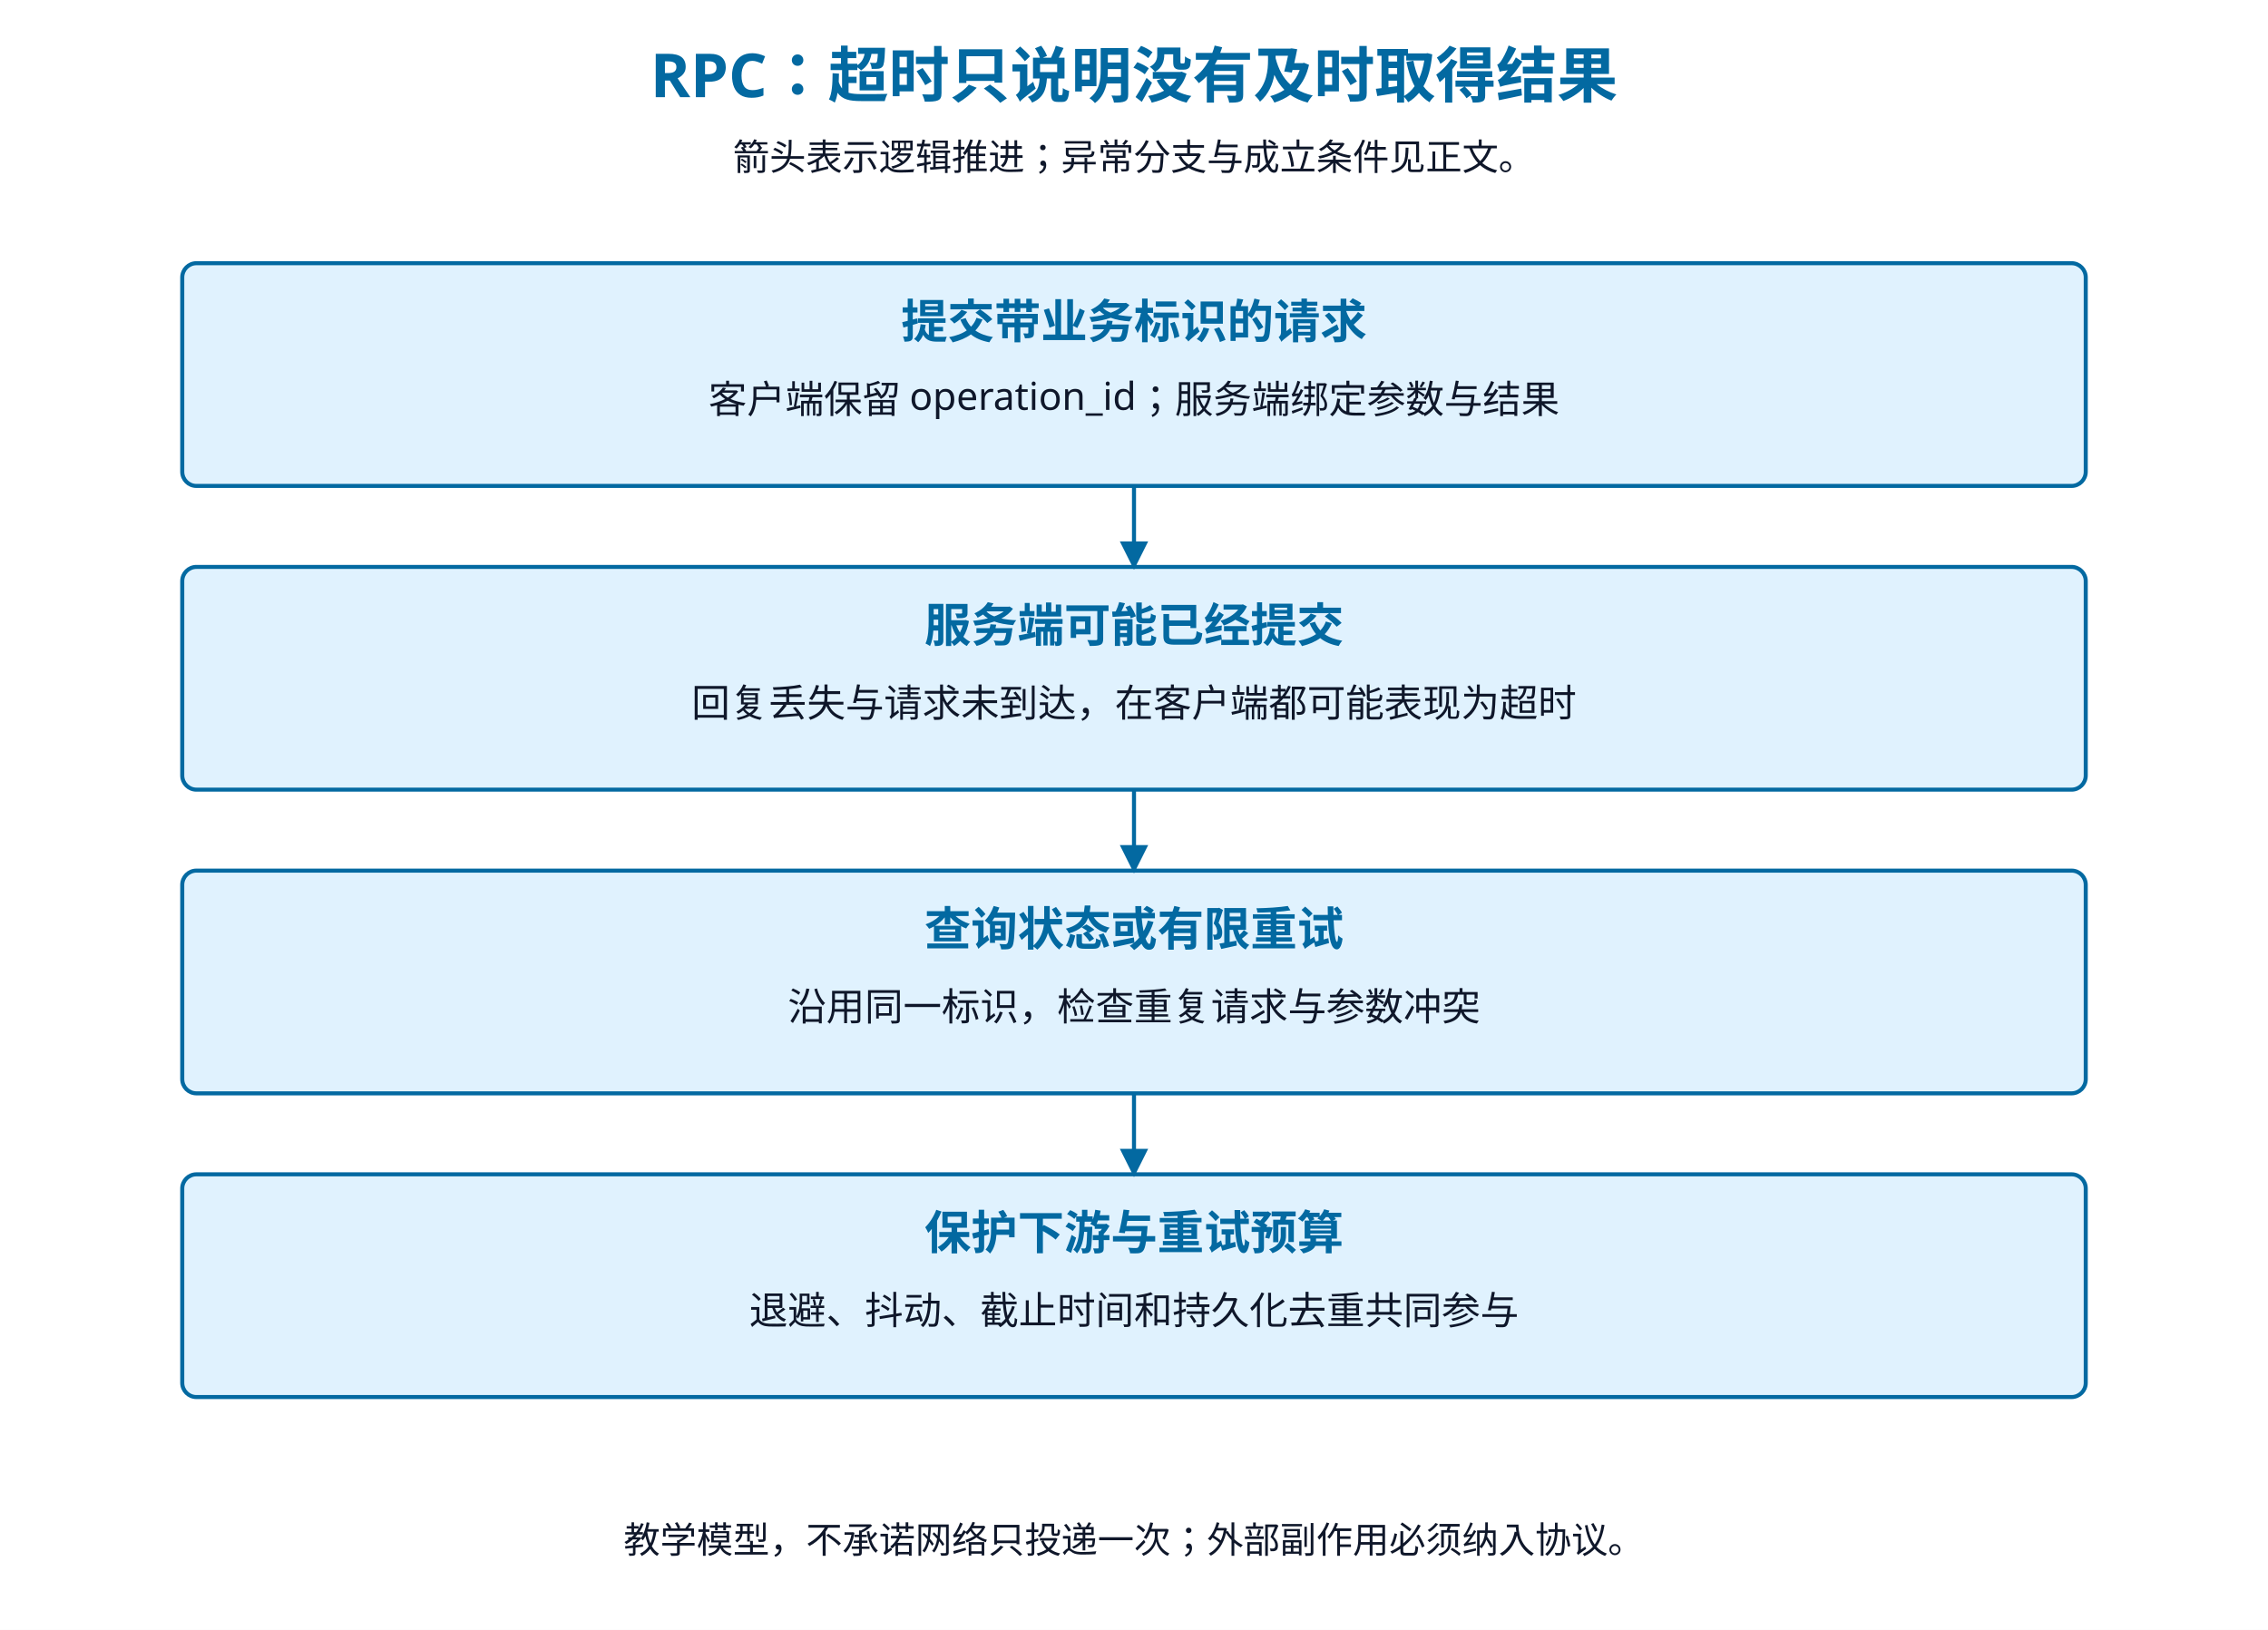
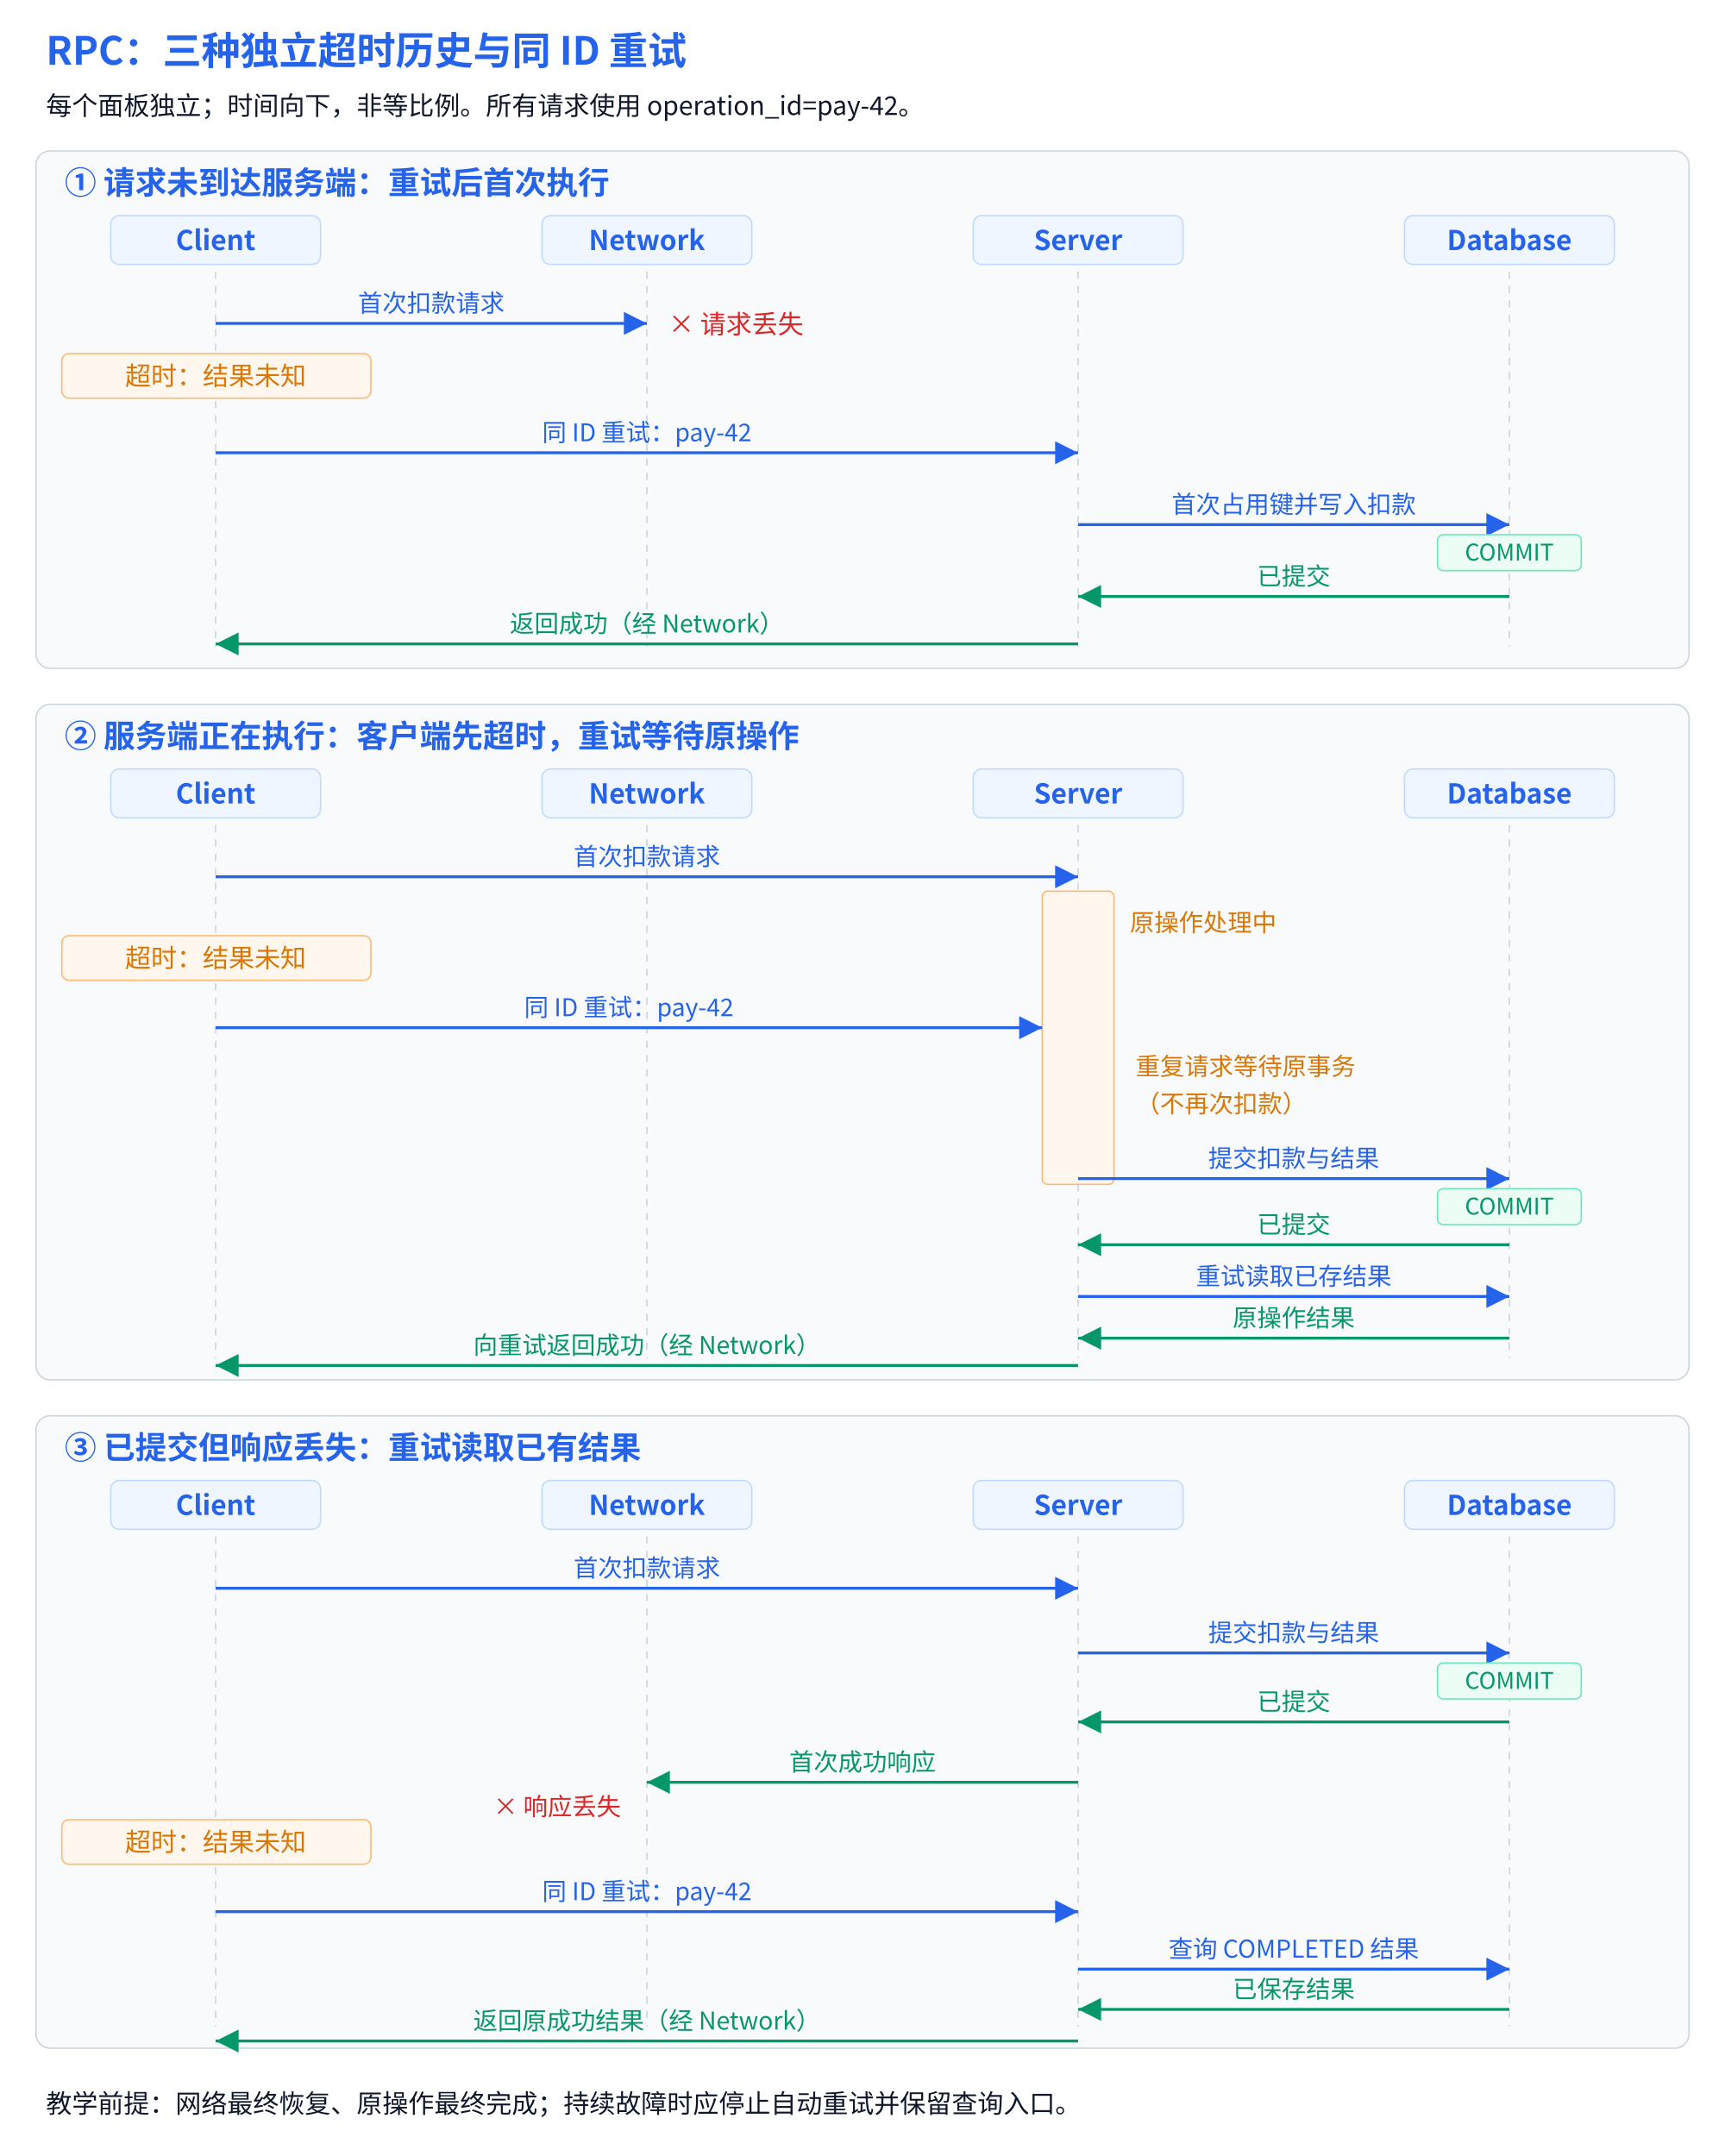
- <svg xmlns="http://www.w3.org/2000/svg" width="1120" height="805" viewBox="0 0 1120 805" role="img" aria-labelledby="title desc">
+ <svg xmlns="http://www.w3.org/2000/svg" width="1200" height="1500" viewBox="0 0 1200 1500" role="img" aria-labelledby="title desc">
  <defs>
-     <pattern id="grid" width="24" height="24" patternUnits="userSpaceOnUse">
-       <path d="M24 0H0V24" fill="none" stroke="#E7F1F8" stroke-width="1" />
-     </pattern>
-     <marker id="arrow" viewBox="0 0 10 10" refX="9" refY="5" markerWidth="7" markerHeight="7" orient="auto">
-       <path d="M0 0L10 5L0 10Z" fill="#0369A1" />
+     <marker id="blue" viewBox="0 0 10 10" refX="10" refY="5" markerWidth="8" markerHeight="8" orient="auto-start-reverse">
+       <path d="M0 0L10 5L0 10Z" fill="#2563EB" />
+     </marker>
+     <marker id="purple" viewBox="0 0 10 10" refX="10" refY="5" markerWidth="8" markerHeight="8" orient="auto-start-reverse">
+       <path d="M0 0L10 5L0 10Z" fill="#7C3AED" />
+     </marker>
+     <marker id="green" viewBox="0 0 10 10" refX="10" refY="5" markerWidth="8" markerHeight="8" orient="auto-start-reverse">
+       <path d="M0 0L10 5L0 10Z" fill="#059669" />
+     </marker>
+     <marker id="orange" viewBox="0 0 10 10" refX="10" refY="5" markerWidth="8" markerHeight="8" orient="auto-start-reverse">
+       <path d="M0 0L10 5L0 10Z" fill="#D97706" />
+     </marker>
+     <marker id="red" viewBox="0 0 10 10" refX="10" refY="5" markerWidth="8" markerHeight="8" orient="auto-start-reverse">
+       <path d="M0 0L10 5L0 10Z" fill="#DC2626" />
    </marker>
  </defs>
-   <rect width="100%" height="100%" fill="#FFFFFF" />
-   <g font-family="Microsoft YaHei,Segoe UI,sans-serif">
-     <text x="560.0" y="48" text-anchor="middle" fill="#0369A1" font-size="30" font-weight="600">
-       <tspan x="560.0" dy="0">RPC：超时只说明没有及时取得结果</tspan>
-     </text>
-     <text x="560.0" y="84" text-anchor="middle" fill="#0F172A" font-size="18" font-weight="400">
-       <tspan x="560.0" dy="0">箭头表示逻辑推进；异常分支与成立条件见正文。</tspan>
-     </text>
-     <rect x="90" y="130" width="940" height="110" rx="7" fill="#E0F2FE" stroke="#0369A1" stroke-width="2" />
-     <text x="560.0" y="167" text-anchor="middle" fill="#0369A1" font-size="23" font-weight="600">
-       <tspan x="560.0" dy="0">提交带业务标识的请求</tspan>
-     </text>
-     <text x="560.0" y="204" text-anchor="middle" fill="#0F172A" font-size="19" font-weight="400">
-       <tspan x="560.0" dy="0">客户端保留 operation_id；服务端绑定参数与结果</tspan>
-     </text>
-     <rect x="90" y="280" width="940" height="110" rx="7" fill="#E0F2FE" stroke="#0369A1" stroke-width="2" />
-     <text x="560.0" y="317" text-anchor="middle" fill="#0369A1" font-size="23" font-weight="600">
-       <tspan x="560.0" dy="0">服务端可能已经提交</tspan>
-     </text>
-     <text x="560.0" y="354" text-anchor="middle" fill="#0F172A" font-size="19" font-weight="400">
-       <tspan x="560.0" dy="0">回复丢失与请求未到达，在客户端都可能表现为超时</tspan>
-     </text>
-     <path d="M560 240 L560 280" fill="none" stroke="#0369A1" stroke-width="2" marker-end="url(#arrow)" />
-     <rect x="90" y="430" width="940" height="110" rx="7" fill="#E0F2FE" stroke="#0369A1" stroke-width="2" />
-     <text x="560.0" y="467" text-anchor="middle" fill="#0369A1" font-size="23" font-weight="600">
-       <tspan x="560.0" dy="0">查询状态或有限重试</tspan>
-     </text>
-     <text x="560.0" y="504" text-anchor="middle" fill="#0F172A" font-size="19" font-weight="400">
-       <tspan x="560.0" dy="0">沿用同一标识，检查重复请求与参数冲突</tspan>
-     </text>
-     <path d="M560 390 L560 430" fill="none" stroke="#0369A1" stroke-width="2" marker-end="url(#arrow)" />
-     <rect x="90" y="580" width="940" height="110" rx="7" fill="#E0F2FE" stroke="#0369A1" stroke-width="2" />
-     <text x="560.0" y="617" text-anchor="middle" fill="#0369A1" font-size="23" font-weight="600">
-       <tspan x="560.0" dy="0">保护下游与重试预算</tspan>
-     </text>
-     <text x="560.0" y="654" text-anchor="middle" fill="#0F172A" font-size="19" font-weight="400">
-       <tspan x="560.0" dy="0">退避、抖动、截止时间和持久化去重共同参与</tspan>
-     </text>
-     <path d="M560 540 L560 580" fill="none" stroke="#0369A1" stroke-width="2" marker-end="url(#arrow)" />
-     <text x="560.0" y="767" text-anchor="middle" fill="#0F172A" font-size="18" font-weight="400">
-       <tspan x="560.0" dy="0">教学模型，不承诺网络只投递一次；外部副作用必须纳入协议。</tspan>
-     </text>
+   <rect width="100%" height="100%" fill="#fff" />
+   <g font-family="Microsoft YaHei, Noto Sans CJK SC, Segoe UI, sans-serif" fill="#0F172A">
+     <text x="32" y="45" font-size="27" fill="#2563EB" text-anchor="start" font-weight="600">RPC：三种独立超时历史与同 ID 重试</text>
+     <text x="32" y="80" font-size="18" fill="#0F172A" text-anchor="start">每个面板独立；时间向下，非等比例。所有请求使用 operation_id=pay-42。</text>
+     <rect x="25" y="105" width="1150" height="360" rx="10" fill="#F8FAFC" stroke="#CBD5E1" />
+     <text x="45" y="135" font-size="22" fill="#2563EB" text-anchor="start" font-weight="600">① 请求未到达服务端：重试后首次执行</text>
+     <rect x="77" y="150" width="146" height="34" rx="6" fill="#EFF6FF" stroke="#BFDBFE" />
+     <text x="150" y="174" font-size="19" fill="#2563EB" text-anchor="middle" font-weight="600">Client</text>
+     <path d="M150 189V450" stroke="#CBD5E1" stroke-dasharray="5 5" />
+     <rect x="377" y="150" width="146" height="34" rx="6" fill="#EFF6FF" stroke="#BFDBFE" />
+     <text x="450" y="174" font-size="19" fill="#2563EB" text-anchor="middle" font-weight="600">Network</text>
+     <path d="M450 189V450" stroke="#CBD5E1" stroke-dasharray="5 5" />
+     <rect x="677" y="150" width="146" height="34" rx="6" fill="#EFF6FF" stroke="#BFDBFE" />
+     <text x="750" y="174" font-size="19" fill="#2563EB" text-anchor="middle" font-weight="600">Server</text>
+     <path d="M750 189V450" stroke="#CBD5E1" stroke-dasharray="5 5" />
+     <rect x="977" y="150" width="146" height="34" rx="6" fill="#EFF6FF" stroke="#BFDBFE" />
+     <text x="1050" y="174" font-size="19" fill="#2563EB" text-anchor="middle" font-weight="600">Database</text>
+     <path d="M1050 189V450" stroke="#CBD5E1" stroke-dasharray="5 5" />
+     <path d="M150 225H450" fill="none" stroke="#2563EB" stroke-width="2" marker-end="url(#blue)" />
+     <text x="300.0" y="217" font-size="17" fill="#2563EB" text-anchor="middle">首次扣款请求</text>
+     <text x="465" y="232" font-size="18" fill="#DC2626" text-anchor="start">× 请求丢失</text>
+     <rect x="43" y="246" width="215" height="31" rx="5" fill="#FFF7ED" stroke="#FDBA74" />
+     <text x="150" y="268" font-size="18" fill="#D97706" text-anchor="middle">超时：结果未知</text>
+     <path d="M150 315H750" fill="none" stroke="#2563EB" stroke-width="2" marker-end="url(#blue)" />
+     <text x="450.0" y="307" font-size="17" fill="#2563EB" text-anchor="middle">同 ID 重试：pay-42</text>
+     <path d="M750 365H1050" fill="none" stroke="#2563EB" stroke-width="2" marker-end="url(#blue)" />
+     <text x="900.0" y="357" font-size="17" fill="#2563EB" text-anchor="middle">首次占用键并写入扣款</text>
+     <rect x="1000" y="372" width="100" height="25" rx="4" fill="#ECFDF5" stroke="#6EE7B7" />
+     <text x="1050" y="390" font-size="16" fill="#059669" text-anchor="middle">COMMIT</text>
+     <path d="M1050 415H750" fill="none" stroke="#059669" stroke-width="2" marker-end="url(#green)" />
+     <text x="900.0" y="407" font-size="17" fill="#059669" text-anchor="middle">已提交</text>
+     <path d="M750 448H150" fill="none" stroke="#059669" stroke-width="2" marker-end="url(#green)" />
+     <text x="450.0" y="440" font-size="17" fill="#059669" text-anchor="middle">返回成功（经 Network）</text>
+     <rect x="25" y="490" width="1150" height="470" rx="10" fill="#F8FAFC" stroke="#CBD5E1" />
+     <text x="45" y="520" font-size="22" fill="#2563EB" text-anchor="start" font-weight="600">② 服务端正在执行：客户端先超时，重试等待原操作</text>
+     <rect x="77" y="535" width="146" height="34" rx="6" fill="#EFF6FF" stroke="#BFDBFE" />
+     <text x="150" y="559" font-size="19" fill="#2563EB" text-anchor="middle" font-weight="600">Client</text>
+     <path d="M150 574V945" stroke="#CBD5E1" stroke-dasharray="5 5" />
+     <rect x="377" y="535" width="146" height="34" rx="6" fill="#EFF6FF" stroke="#BFDBFE" />
+     <text x="450" y="559" font-size="19" fill="#2563EB" text-anchor="middle" font-weight="600">Network</text>
+     <path d="M450 574V945" stroke="#CBD5E1" stroke-dasharray="5 5" />
+     <rect x="677" y="535" width="146" height="34" rx="6" fill="#EFF6FF" stroke="#BFDBFE" />
+     <text x="750" y="559" font-size="19" fill="#2563EB" text-anchor="middle" font-weight="600">Server</text>
+     <path d="M750 574V945" stroke="#CBD5E1" stroke-dasharray="5 5" />
+     <rect x="977" y="535" width="146" height="34" rx="6" fill="#EFF6FF" stroke="#BFDBFE" />
+     <text x="1050" y="559" font-size="19" fill="#2563EB" text-anchor="middle" font-weight="600">Database</text>
+     <path d="M1050 574V945" stroke="#CBD5E1" stroke-dasharray="5 5" />
+     <path d="M150 610H750" fill="none" stroke="#2563EB" stroke-width="2" marker-end="url(#blue)" />
+     <text x="450.0" y="602" font-size="17" fill="#2563EB" text-anchor="middle">首次扣款请求</text>
+     <rect x="725" y="620" width="50" height="204" rx="4" fill="#FFF7ED" stroke="#FDBA74" />
+     <text x="786" y="648" font-size="17" fill="#D97706" text-anchor="start">原操作处理中</text>
+     <rect x="43" y="651" width="215" height="31" rx="5" fill="#FFF7ED" stroke="#FDBA74" />
+     <text x="150" y="673" font-size="18" fill="#D97706" text-anchor="middle">超时：结果未知</text>
+     <path d="M150 715H725" fill="none" stroke="#2563EB" stroke-width="2" marker-end="url(#blue)" />
+     <text x="437.5" y="707" font-size="17" fill="#2563EB" text-anchor="middle">同 ID 重试：pay-42</text>
+     <text x="790" y="748" font-size="17" fill="#D97706" text-anchor="start">重复请求等待原事务</text>
+     <text x="790" y="774" font-size="17" fill="#D97706" text-anchor="start">（不再次扣款）</text>
+     <path d="M750 820H1050" fill="none" stroke="#2563EB" stroke-width="2" marker-end="url(#blue)" />
+     <text x="900.0" y="812" font-size="17" fill="#2563EB" text-anchor="middle">提交扣款与结果</text>
+     <rect x="1000" y="827" width="100" height="25" rx="4" fill="#ECFDF5" stroke="#6EE7B7" />
+     <text x="1050" y="845" font-size="16" fill="#059669" text-anchor="middle">COMMIT</text>
+     <path d="M1050 866H750" fill="none" stroke="#059669" stroke-width="2" marker-end="url(#green)" />
+     <text x="900.0" y="858" font-size="17" fill="#059669" text-anchor="middle">已提交</text>
+     <path d="M750 902H1050" fill="none" stroke="#2563EB" stroke-width="2" marker-end="url(#blue)" />
+     <text x="900.0" y="894" font-size="17" fill="#2563EB" text-anchor="middle">重试读取已存结果</text>
+     <path d="M1050 931H750" fill="none" stroke="#059669" stroke-width="2" marker-end="url(#green)" />
+     <text x="900.0" y="923" font-size="17" fill="#059669" text-anchor="middle">原操作结果</text>
+     <path d="M750 950H150" fill="none" stroke="#059669" stroke-width="2" marker-end="url(#green)" />
+     <text x="450.0" y="942" font-size="17" fill="#059669" text-anchor="middle">向重试返回成功（经 Network）</text>
+     <rect x="25" y="985" width="1150" height="440" rx="10" fill="#F8FAFC" stroke="#CBD5E1" />
+     <text x="45" y="1015" font-size="22" fill="#2563EB" text-anchor="start" font-weight="600">③ 已提交但响应丢失：重试读取已有结果</text>
+     <rect x="77" y="1030" width="146" height="34" rx="6" fill="#EFF6FF" stroke="#BFDBFE" />
+     <text x="150" y="1054" font-size="19" fill="#2563EB" text-anchor="middle" font-weight="600">Client</text>
+     <path d="M150 1069V1410" stroke="#CBD5E1" stroke-dasharray="5 5" />
+     <rect x="377" y="1030" width="146" height="34" rx="6" fill="#EFF6FF" stroke="#BFDBFE" />
+     <text x="450" y="1054" font-size="19" fill="#2563EB" text-anchor="middle" font-weight="600">Network</text>
+     <path d="M450 1069V1410" stroke="#CBD5E1" stroke-dasharray="5 5" />
+     <rect x="677" y="1030" width="146" height="34" rx="6" fill="#EFF6FF" stroke="#BFDBFE" />
+     <text x="750" y="1054" font-size="19" fill="#2563EB" text-anchor="middle" font-weight="600">Server</text>
+     <path d="M750 1069V1410" stroke="#CBD5E1" stroke-dasharray="5 5" />
+     <rect x="977" y="1030" width="146" height="34" rx="6" fill="#EFF6FF" stroke="#BFDBFE" />
+     <text x="1050" y="1054" font-size="19" fill="#2563EB" text-anchor="middle" font-weight="600">Database</text>
+     <path d="M1050 1069V1410" stroke="#CBD5E1" stroke-dasharray="5 5" />
+     <path d="M150 1105H750" fill="none" stroke="#2563EB" stroke-width="2" marker-end="url(#blue)" />
+     <text x="450.0" y="1097" font-size="17" fill="#2563EB" text-anchor="middle">首次扣款请求</text>
+     <path d="M750 1150H1050" fill="none" stroke="#2563EB" stroke-width="2" marker-end="url(#blue)" />
+     <text x="900.0" y="1142" font-size="17" fill="#2563EB" text-anchor="middle">提交扣款与结果</text>
+     <rect x="1000" y="1157" width="100" height="25" rx="4" fill="#ECFDF5" stroke="#6EE7B7" />
+     <text x="1050" y="1175" font-size="16" fill="#059669" text-anchor="middle">COMMIT</text>
+     <path d="M1050 1198H750" fill="none" stroke="#059669" stroke-width="2" marker-end="url(#green)" />
+     <text x="900.0" y="1190" font-size="17" fill="#059669" text-anchor="middle">已提交</text>
+     <path d="M750 1240H450" fill="none" stroke="#059669" stroke-width="2" marker-end="url(#green)" />
+     <text x="600.0" y="1232" font-size="17" fill="#059669" text-anchor="middle">首次成功响应</text>
+     <text x="432" y="1263" font-size="17" fill="#DC2626" text-anchor="end">× 响应丢失</text>
+     <rect x="43" y="1266" width="215" height="31" rx="5" fill="#FFF7ED" stroke="#FDBA74" />
+     <text x="150" y="1288" font-size="18" fill="#D97706" text-anchor="middle">超时：结果未知</text>
+     <path d="M150 1330H750" fill="none" stroke="#2563EB" stroke-width="2" marker-end="url(#blue)" />
+     <text x="450.0" y="1322" font-size="17" fill="#2563EB" text-anchor="middle">同 ID 重试：pay-42</text>
+     <path d="M750 1370H1050" fill="none" stroke="#2563EB" stroke-width="2" marker-end="url(#blue)" />
+     <text x="900.0" y="1362" font-size="17" fill="#2563EB" text-anchor="middle">查询 COMPLETED 结果</text>
+     <path d="M1050 1398H750" fill="none" stroke="#059669" stroke-width="2" marker-end="url(#green)" />
+     <text x="900.0" y="1390" font-size="17" fill="#059669" text-anchor="middle">已保存结果</text>
+     <path d="M750 1420H150" fill="none" stroke="#059669" stroke-width="2" marker-end="url(#green)" />
+     <text x="450.0" y="1412" font-size="17" fill="#059669" text-anchor="middle">返回原成功结果（经 Network）</text>
+     <text x="32" y="1470" font-size="18" fill="#0F172A" text-anchor="start">教学前提：网络最终恢复、原操作最终完成；持续故障时应停止自动重试并保留查询入口。</text>
  </g>
</svg>
